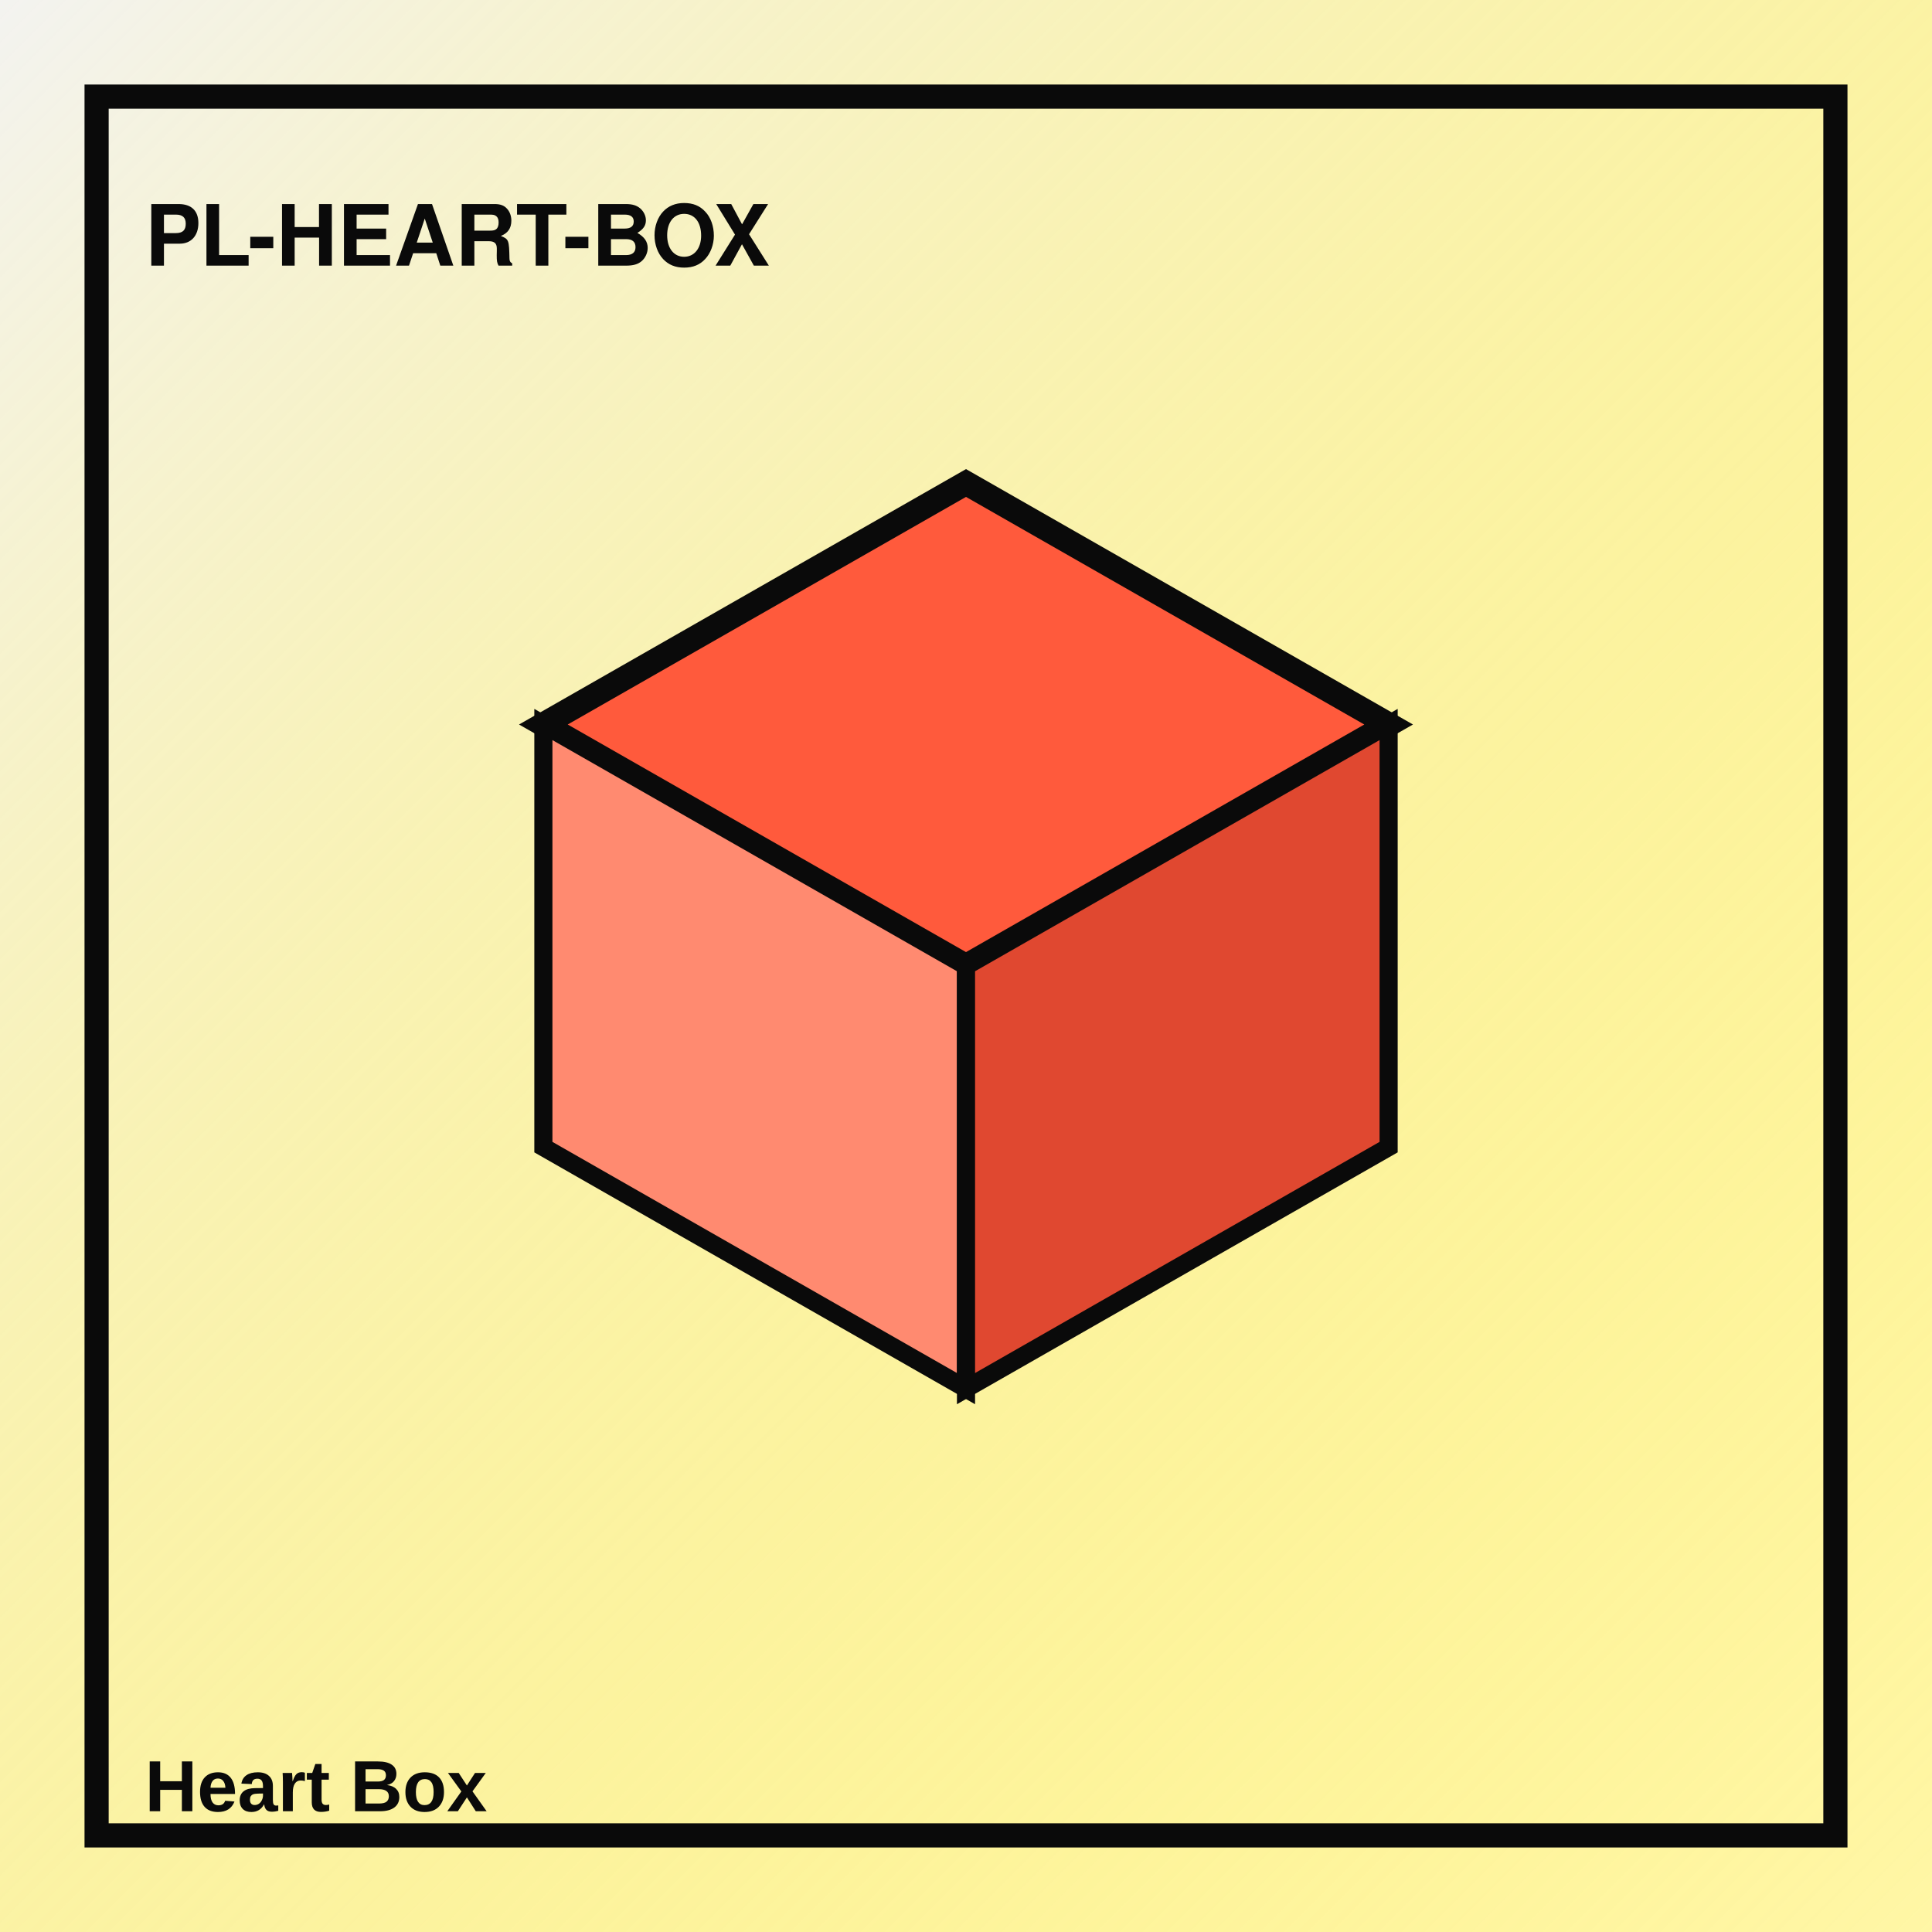
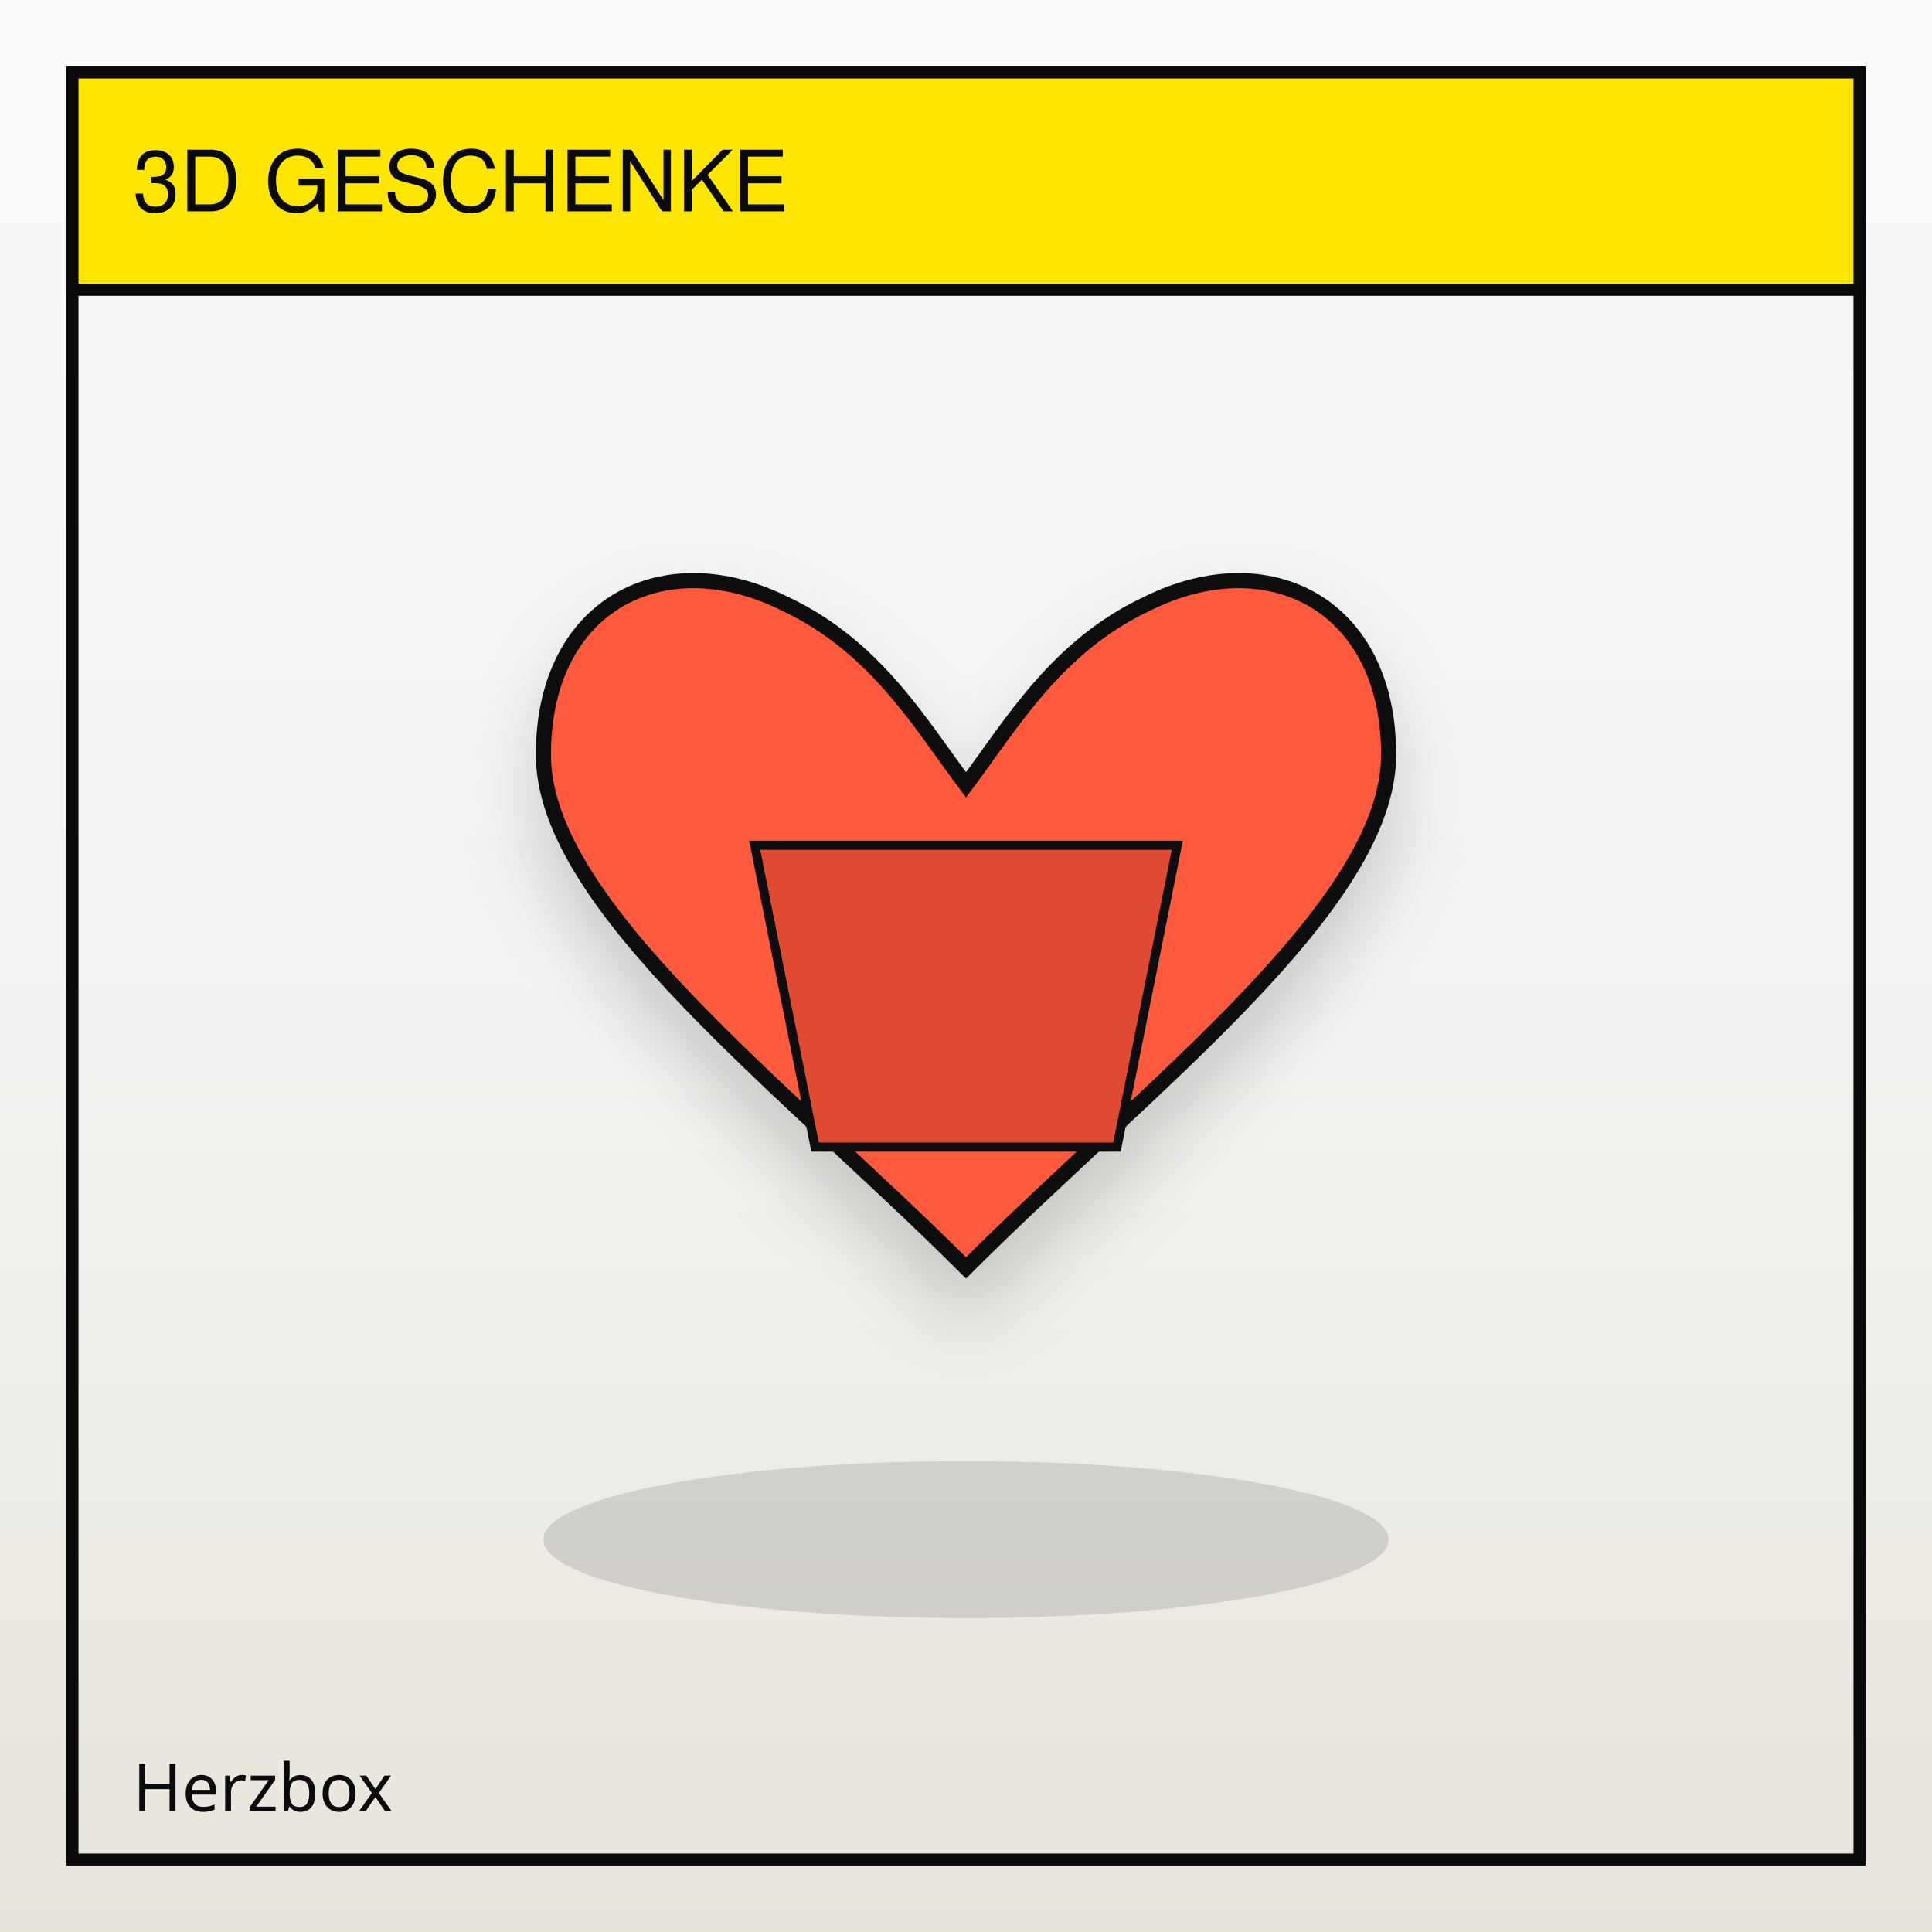
- <svg xmlns="http://www.w3.org/2000/svg" width="640" height="640" viewBox="0 0 320 320">
+ <svg xmlns="http://www.w3.org/2000/svg" width="800" height="800" viewBox="0 0 640 640">
  <defs>
-     <linearGradient id="bg" x1="0" y1="0" x2="1" y2="1">
-       <stop offset="0%" stop-color="#F3F3F1" />
-       <stop offset="100%" stop-color="#FFE600" stop-opacity="0.35" />
+     <linearGradient id="bg" x1="0" y1="0" x2="0" y2="1">
+       <stop offset="0%" stop-color="#FAFAF8" />
+       <stop offset="55%" stop-color="#F3F3F1" />
+       <stop offset="100%" stop-color="#E8E4DA" />
    </linearGradient>
+     <linearGradient id="glow" x1="0" y1="0" x2="0" y2="1">
+       <stop offset="0%" stop-color="#FFE600" stop-opacity="0.15" />
+       <stop offset="100%" stop-color="#FFE600" stop-opacity="0.55" />
+     </linearGradient>
+     <filter id="soft" x="-20%" y="-20%" width="140%" height="140%">
+       <feDropShadow dx="0" dy="14" stdDeviation="12" flood-color="#0A0A0A" flood-opacity="0.18" />
+     </filter>
  </defs>
-   <rect width="320" height="320" fill="url(#bg)" />
-   <rect x="16" y="16" width="288" height="288" fill="none" stroke="#0A0A0A" stroke-width="4" />
-   <path d="M160 80 L230 120 L160 160 L90 120 Z" fill="#FF5A3C" stroke="#0A0A0A" stroke-width="4" />
-   <path d="M90 120 L90 190 L160 230 L160 160 Z" fill="#ff8a70" stroke="#0A0A0A" stroke-width="3" />
-   <path d="M160 160 L160 230 L230 190 L230 120 Z" fill="#e04830" stroke="#0A0A0A" stroke-width="3" />
-   <text x="24" y="44" font-family="Arial Black, Helvetica, sans-serif" font-size="14" font-weight="900" fill="#0A0A0A">PL-HEART-BOX</text>
-   <text x="24" y="300" font-family="Arial, sans-serif" font-size="12" font-weight="700" fill="#0A0A0A">Heart Box</text>
+   <rect width="640" height="640" fill="url(#bg)" />
+   <rect x="24" y="24" width="592" height="592" fill="none" stroke="#0A0A0A" stroke-width="4" />
+   <rect x="24" y="24" width="592" height="72" fill="#FFE600" stroke="#0A0A0A" stroke-width="4" />
+   <text x="44" y="70" font-family="Arial Black, Helvetica, sans-serif" font-size="28" fill="#0A0A0A">3D GESCHENKE</text>
+   <ellipse cx="320" cy="510" rx="140" ry="26" fill="#000" opacity="0.12" />
+   <g filter="url(#soft)">
+     <path d="M320 420 C260 360 180 300 180 250 C180 200 220 180 260 200 C290 214 305 240 320 260 C335 240 350 214 380 200 C420 180 460 200 460 250 C460 300 380 360 320 420Z" fill="#FF5A3C" stroke="#0A0A0A" stroke-width="5" />
+     <path d="M250 280 L390 280 L370 380 L270 380 Z" fill="#E04830" stroke="#0A0A0A" stroke-width="3" />
+   </g>
+   <text x="44" y="600" font-family="Arial Black,sans-serif" font-size="22" fill="#0A0A0A">Herzbox</text>
</svg>
